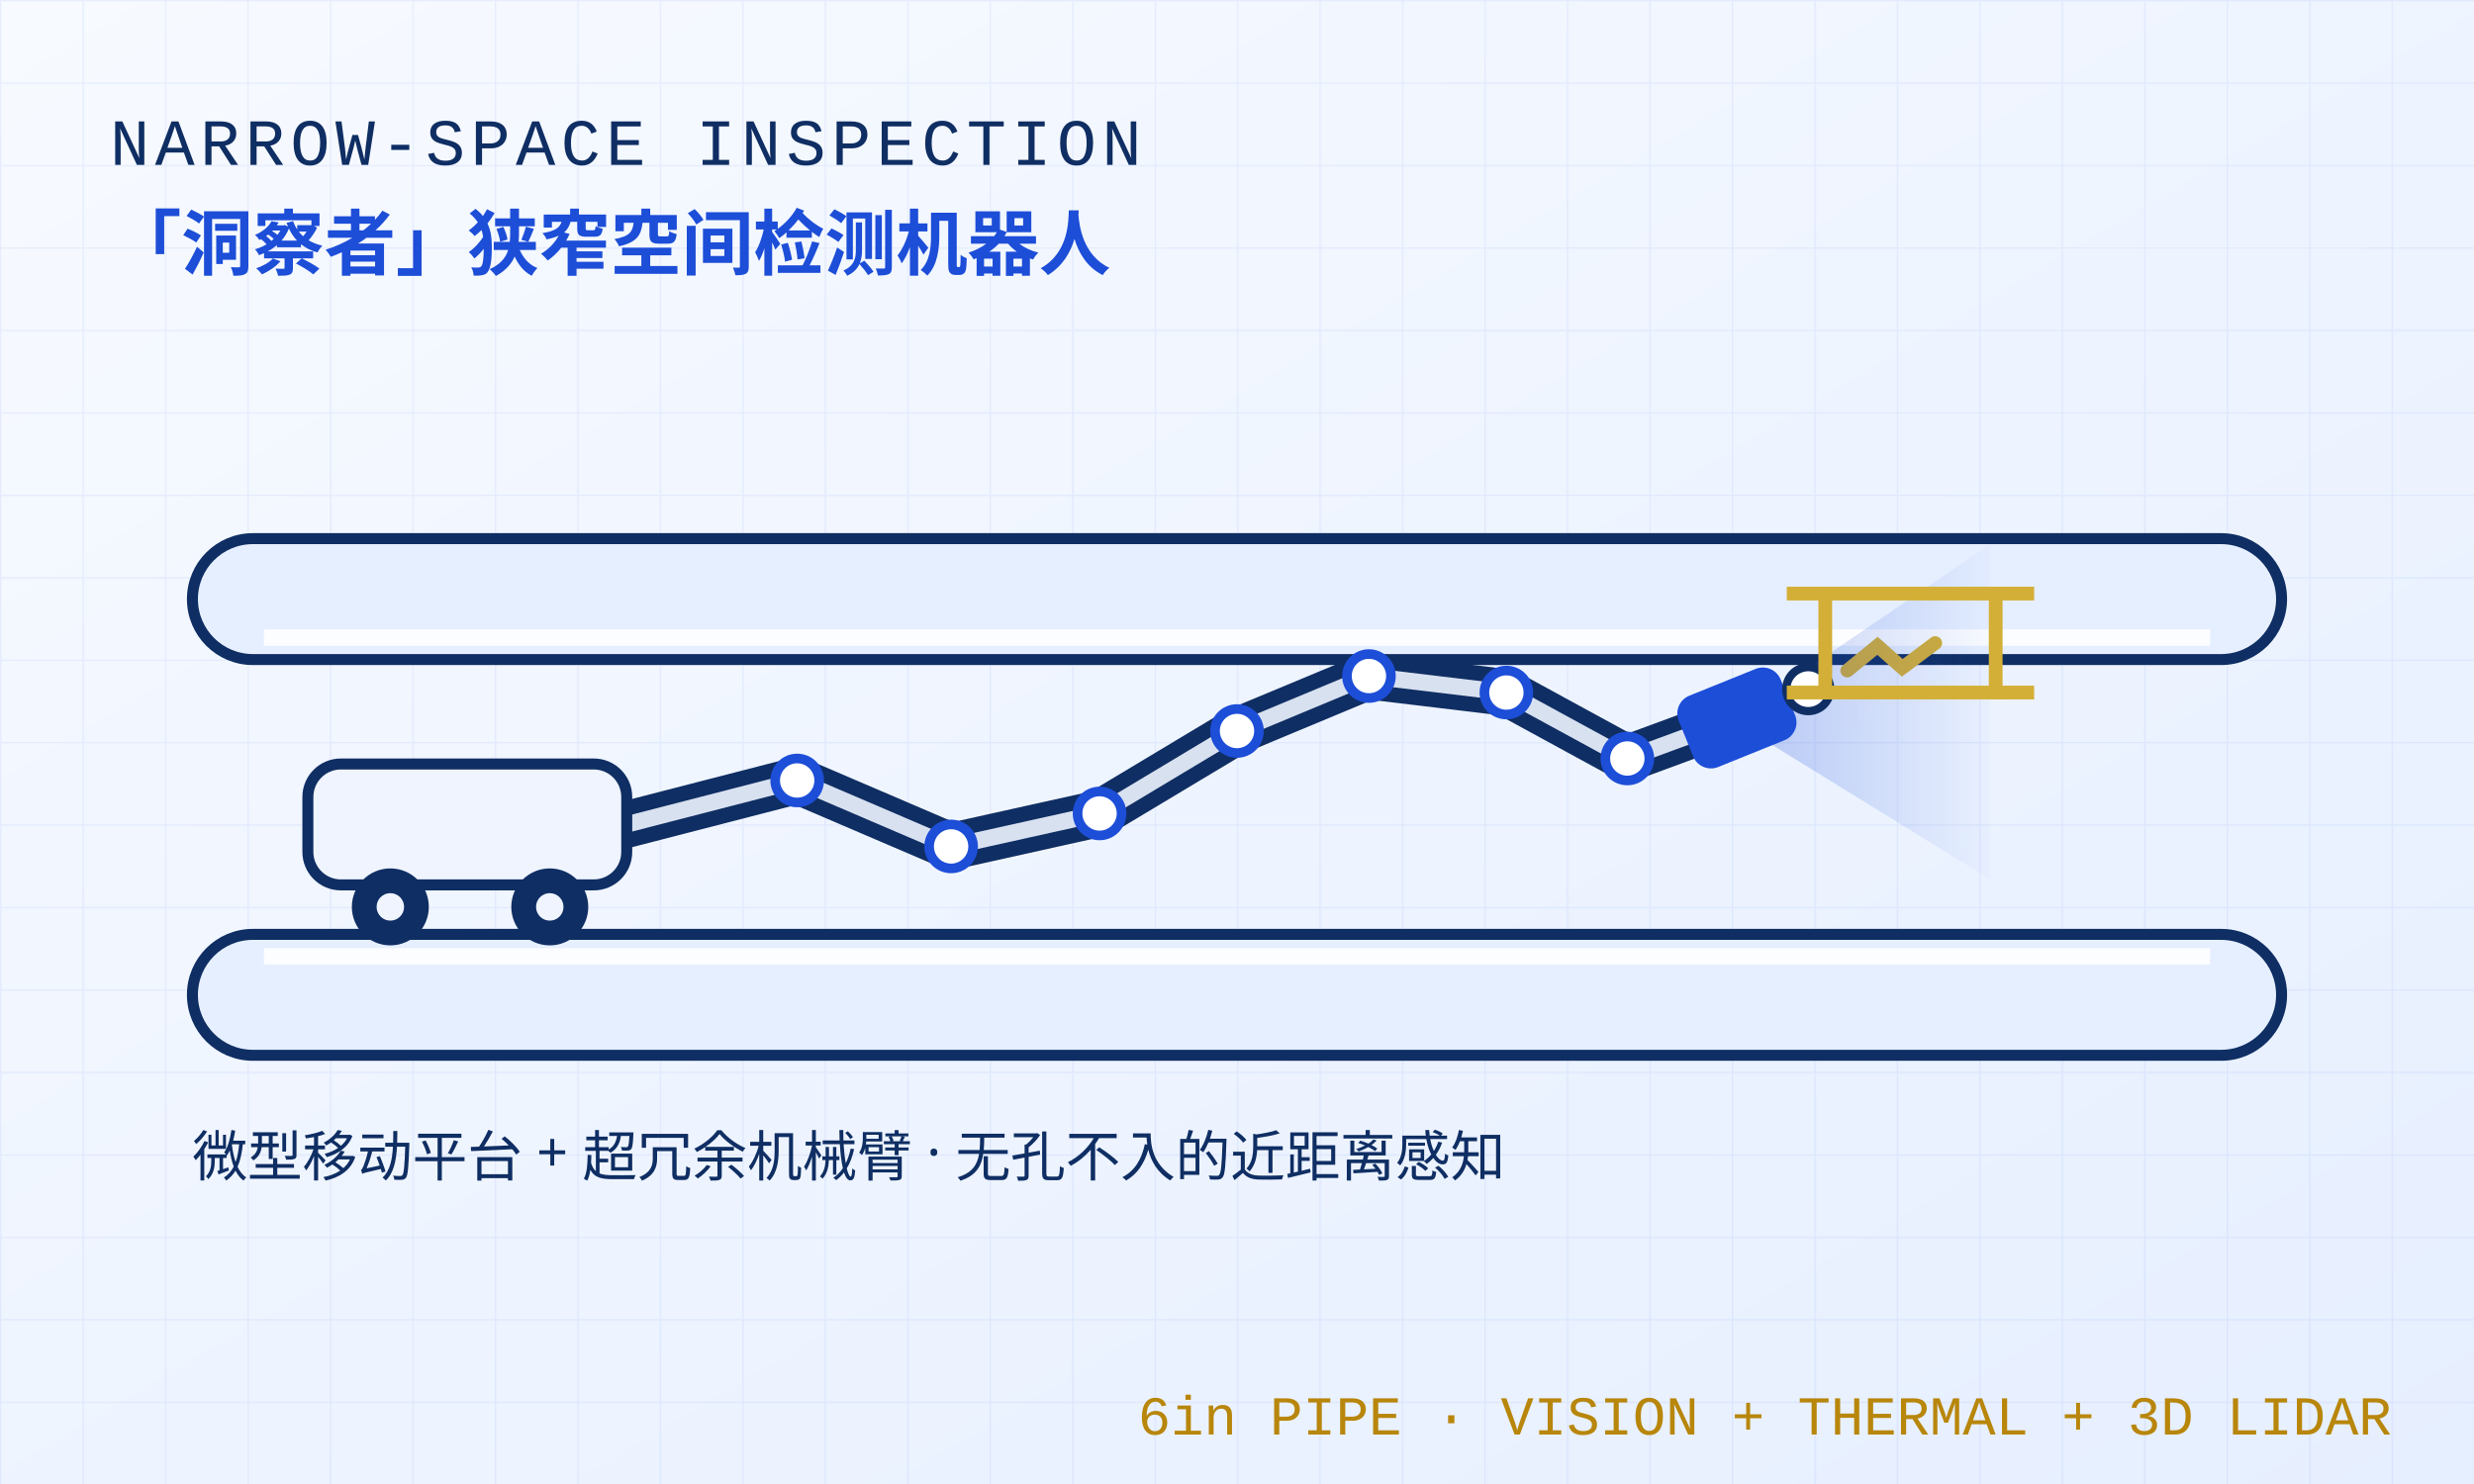
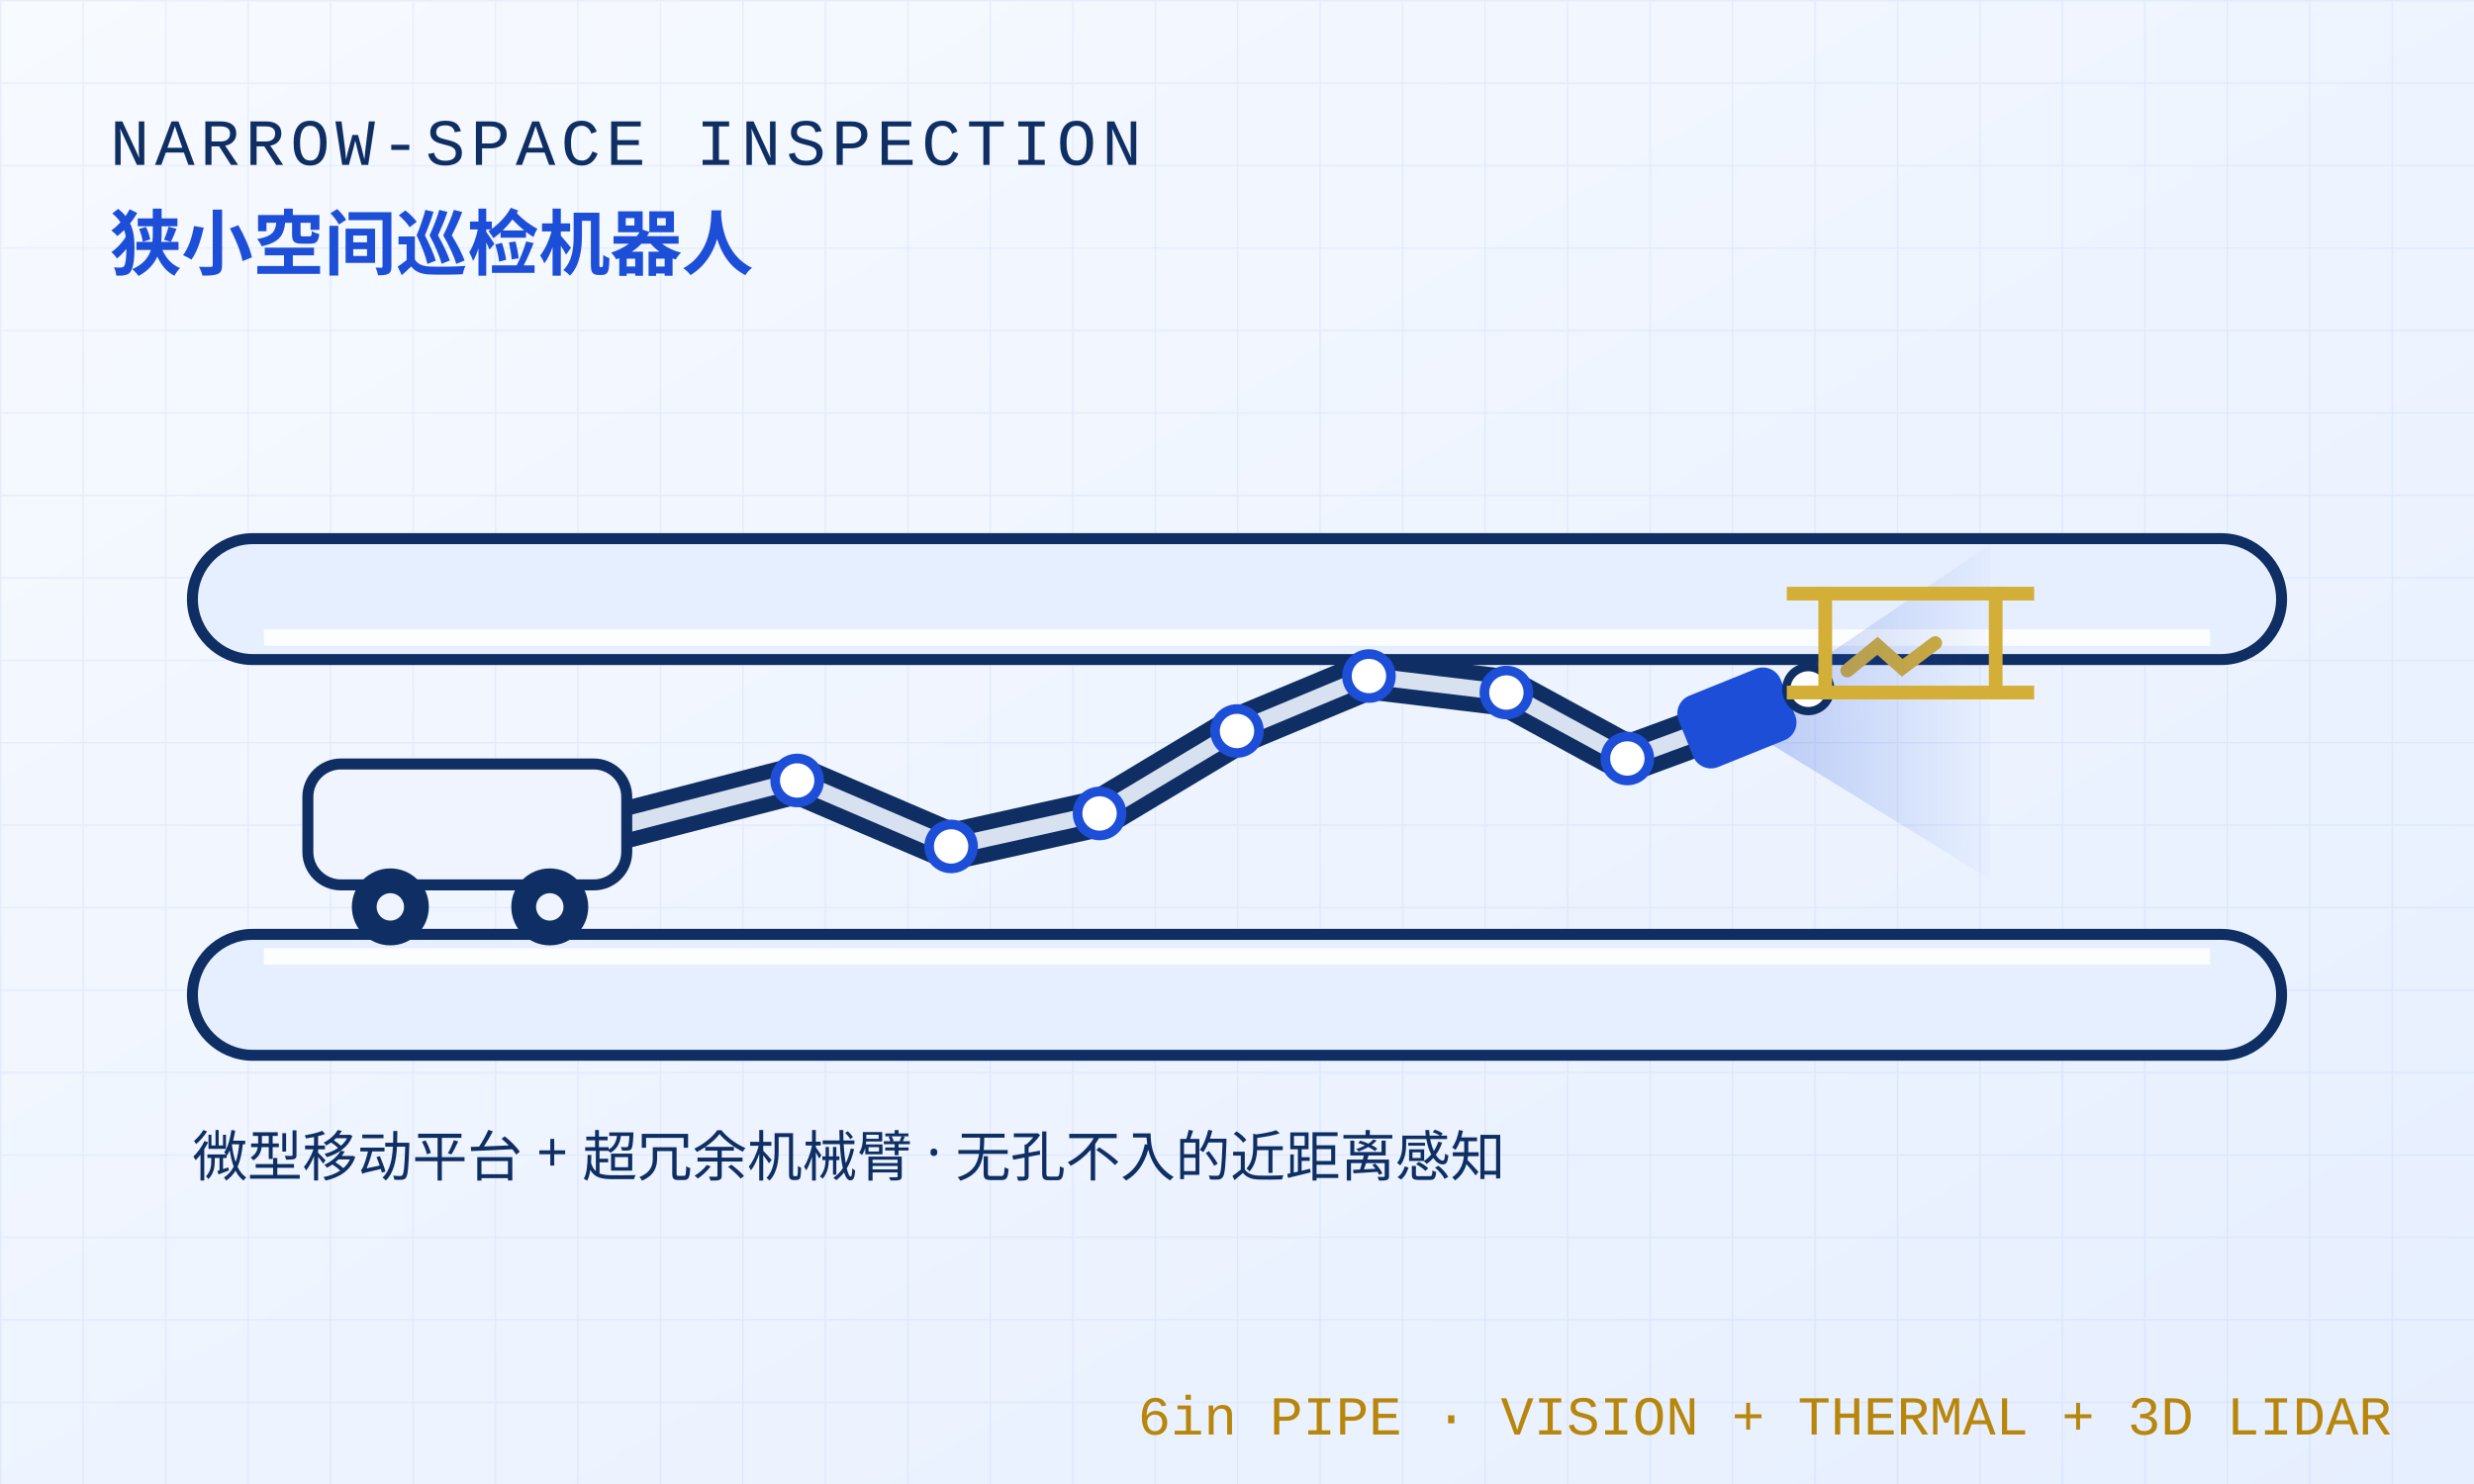
- <svg xmlns="http://www.w3.org/2000/svg" viewBox="0 0 900 540" width="900" height="540" role="img" aria-label="狭窄空间检测机器人以微型移动平台搭载超冗余机械臂进入管道内部巡检示意">
+ <svg xmlns="http://www.w3.org/2000/svg" viewBox="0 0 900 540" width="900" height="540" role="img" aria-label="狭小空间巡检机器人以微型移动平台搭载超冗余机械臂进入管道内部巡检示意">
  <defs>
    <linearGradient id="bgB" x1="0" y1="0" x2="1" y2="1">
      <stop offset="0" stop-color="#f7faff" />
      <stop offset="1" stop-color="#e6efff" />
    </linearGradient>
    <pattern id="gridB" width="30" height="30" patternUnits="userSpaceOnUse">
      <path d="M30 0H0V30" fill="none" stroke="#1d4ed8" stroke-opacity="0.07" stroke-width="1" />
    </pattern>
    <linearGradient id="coneB" x1="0" y1="0" x2="1" y2="0">
      <stop offset="0" stop-color="#1d4ed8" stop-opacity="0.28" />
      <stop offset="1" stop-color="#1d4ed8" stop-opacity="0.02" />
    </linearGradient>
  </defs>
  <rect width="900" height="540" fill="url(#bgB)" />
  <rect width="900" height="540" fill="url(#gridB)" />
  <text x="40" y="60" font-family="Consolas, 'Courier New', monospace" font-size="24" fill="#0f2e63" letter-spacing="2">NARROW-SPACE INSPECTION</text>
-   <text x="40" y="98" font-family="'PingFang SC','Microsoft YaHei',sans-serif" font-size="26" font-weight="600" fill="#1d4ed8">「洞察者」狭窄空间检测机器人</text>
+   <text x="40" y="98" font-family="'PingFang SC','Microsoft YaHei',sans-serif" font-size="26" font-weight="600" fill="#1d4ed8">狭小空间巡检机器人</text>
  <g>
    <rect x="70" y="196" width="760" height="44" rx="22" fill="#e6efff" stroke="#0f2e63" stroke-width="4" />
    <rect x="70" y="340" width="760" height="44" rx="22" fill="#e6efff" stroke="#0f2e63" stroke-width="4" />
    <path d="M96 232H804" stroke="#ffffff" stroke-width="6" stroke-opacity="0.85" />
    <path d="M96 348H804" stroke="#ffffff" stroke-width="6" stroke-opacity="0.85" />
    <path d="M672 244l11-9 9 8 12-9" fill="none" stroke="#d4af37" stroke-width="5" stroke-linecap="round" />
  </g>
  <path d="M630 262L724 198V320Z" fill="url(#coneB)" />
  <g>
    <polyline points="228,300 290,284 346,308 400,296 450,266 498,246 548,252 592,276 630,262" fill="none" stroke="#0f2e63" stroke-width="17" stroke-linecap="round" stroke-linejoin="round" />
    <polyline points="228,300 290,284 346,308 400,296 450,266 498,246 548,252 592,276 630,262" fill="none" stroke="#eff4ff" stroke-width="6" stroke-linecap="round" stroke-linejoin="round" stroke-opacity="0.9" />
    <g fill="#ffffff" stroke="#1d4ed8" stroke-width="3.5">
      <circle cx="290" cy="284" r="8" />
      <circle cx="346" cy="308" r="8" />
      <circle cx="400" cy="296" r="8" />
      <circle cx="450" cy="266" r="8" />
      <circle cx="498" cy="246" r="8" />
      <circle cx="548" cy="252" r="8" />
      <circle cx="592" cy="276" r="8" />
    </g>
    <g transform="rotate(-22 630 262)">
      <rect x="612" y="248" width="40" height="28" rx="7" fill="#1d4ed8" />
      <circle cx="660" cy="262" r="8" fill="#ffffff" stroke="#0f2e63" stroke-width="3" />
    </g>
  </g>
  <g>
    <rect x="112" y="278" width="116" height="44" rx="12" fill="#eff4ff" stroke="#0f2e63" stroke-width="4" />
    <circle cx="142" cy="330" r="14" fill="#0f2e63" />
    <circle cx="200" cy="330" r="14" fill="#0f2e63" />
    <circle cx="142" cy="330" r="5" fill="#eff4ff" />
    <circle cx="200" cy="330" r="5" fill="#eff4ff" />
  </g>
  <g>
    <rect x="664" y="216" width="62" height="36" fill="none" stroke="#d4af37" stroke-width="5" />
    <path d="M664 216h-14M726 216h14M664 252h-14M726 252h14" stroke="#d4af37" stroke-width="5" />
  </g>
  <text x="70" y="428" font-family="'PingFang SC','Microsoft YaHei',sans-serif" font-size="20" fill="#0f2e63">微型移动平台 + 超冗余机械臂 · 无孔不入的近距离感知</text>
  <text x="870" y="522" text-anchor="end" font-family="Consolas, 'Courier New', monospace" font-size="20" fill="#b8860b">6in PIPE · VISION + THERMAL + 3D LIDAR</text>
</svg>
